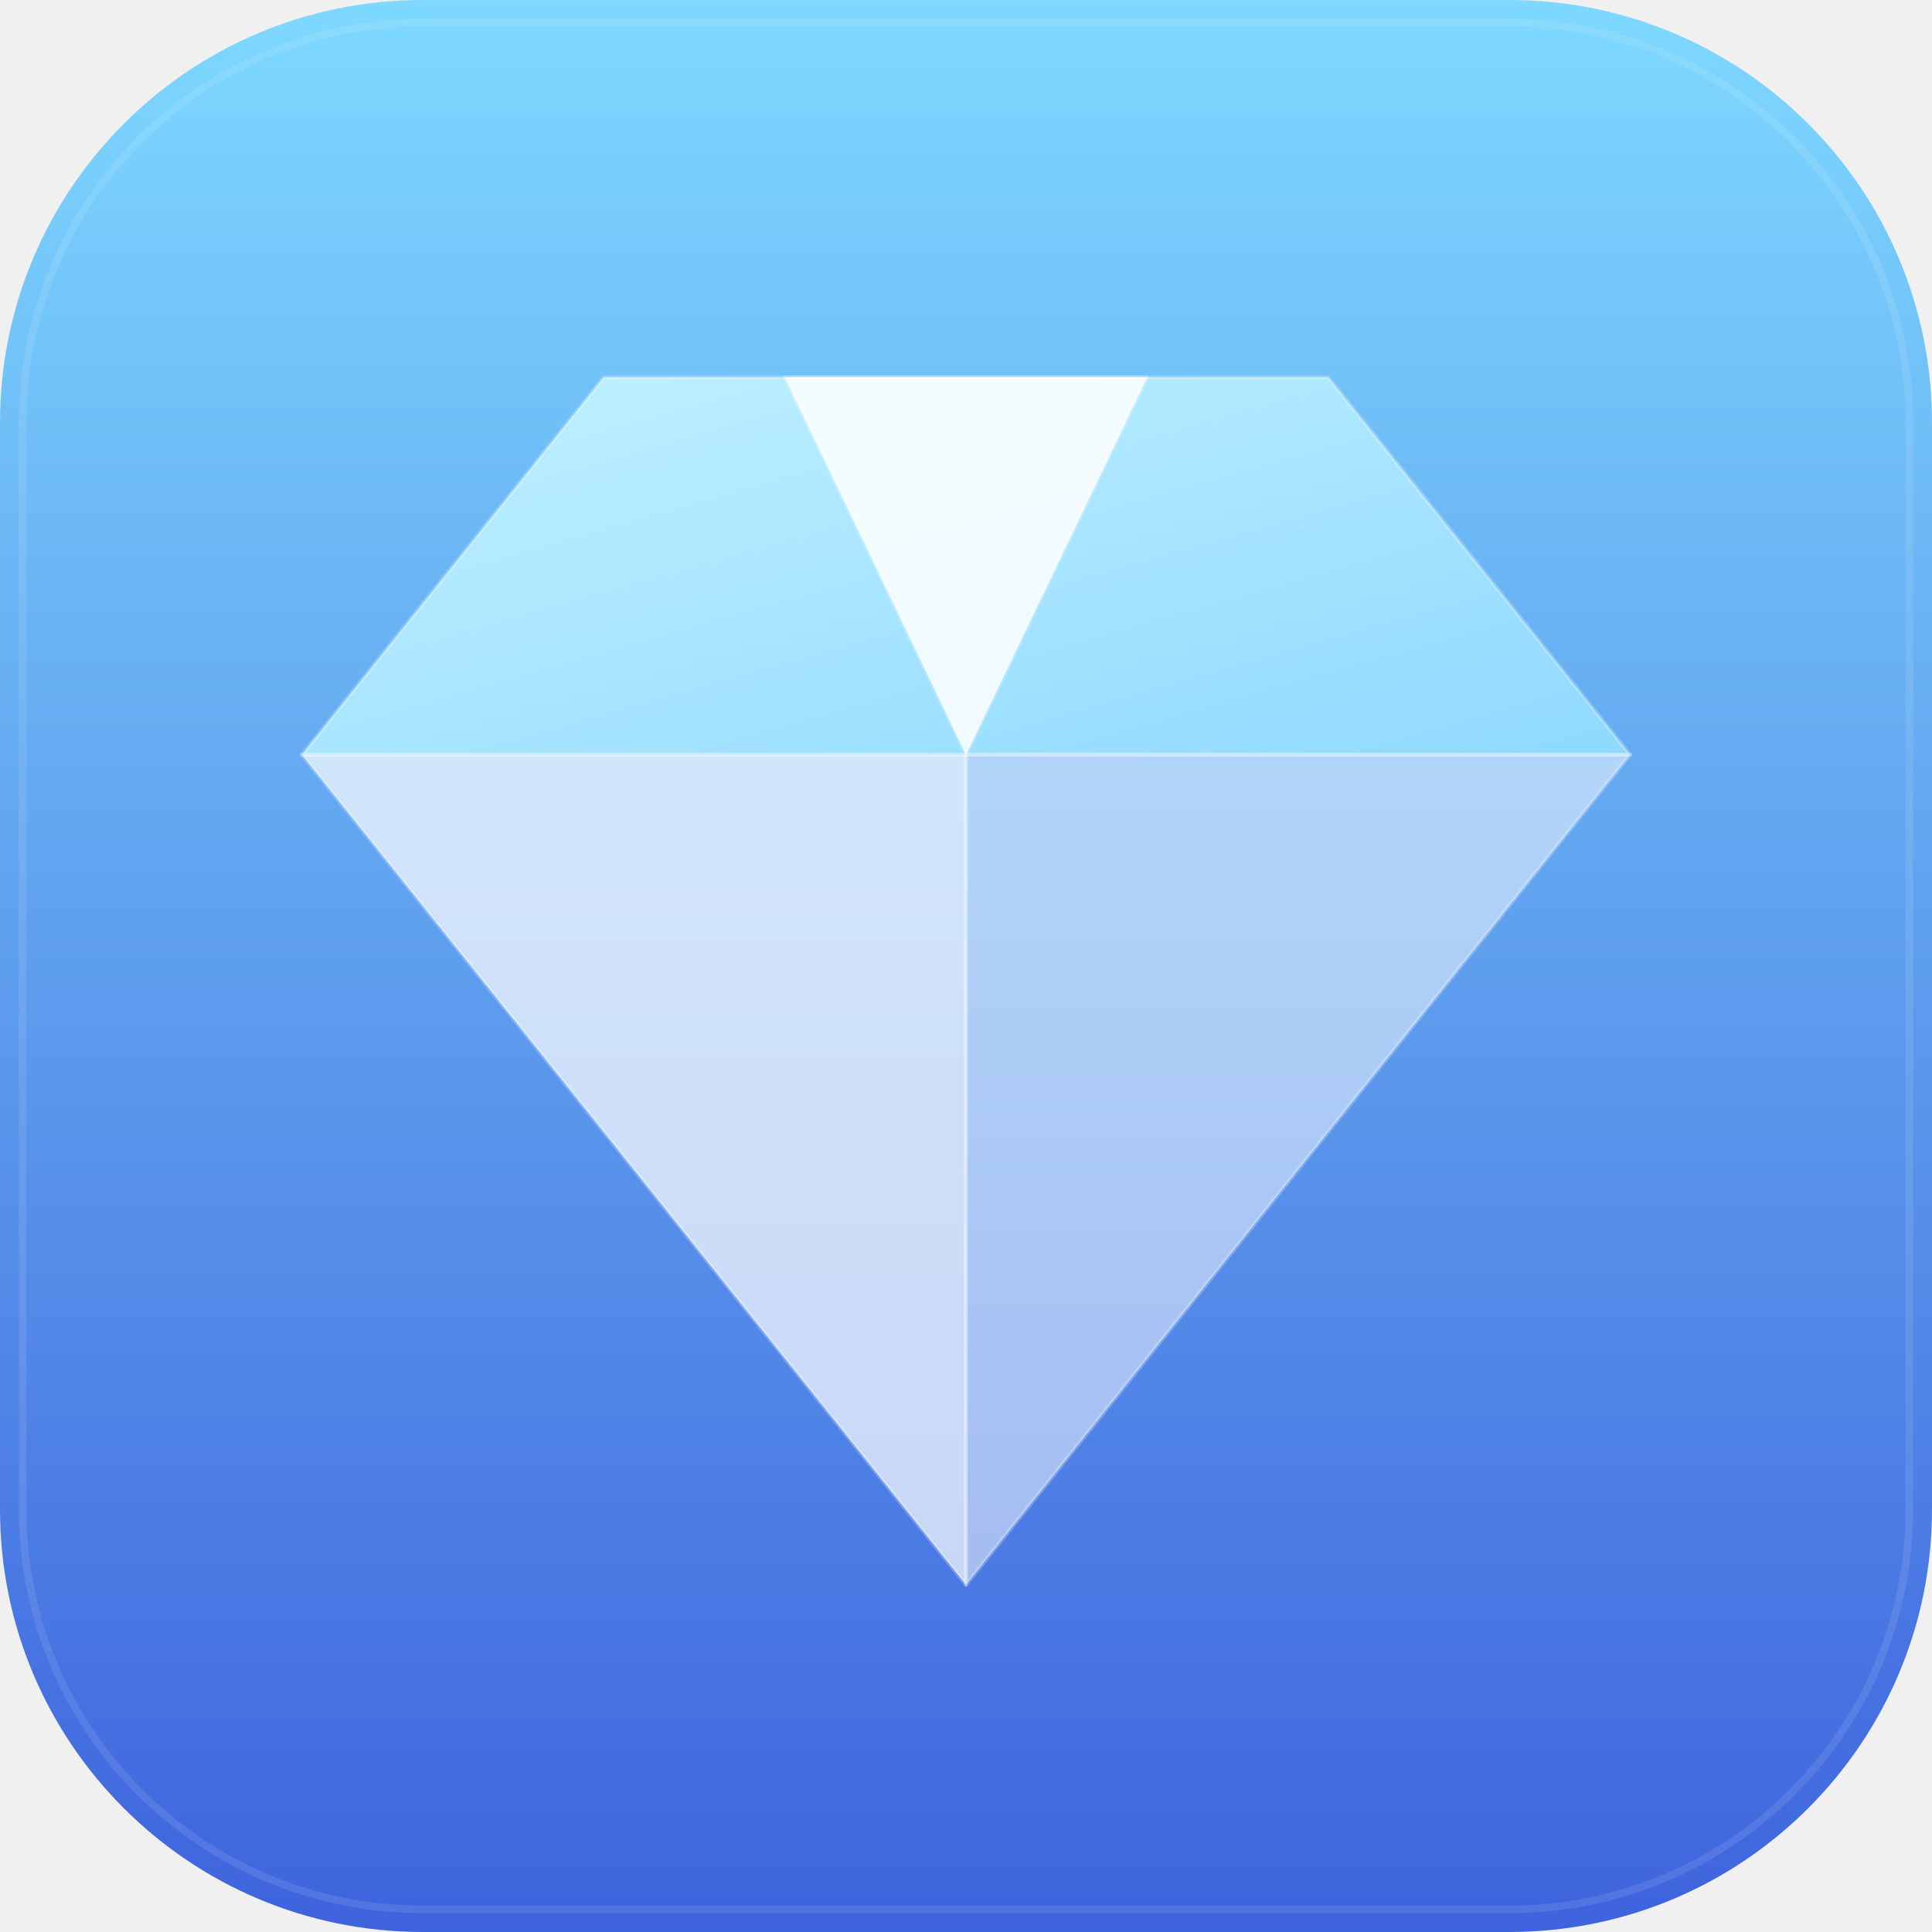
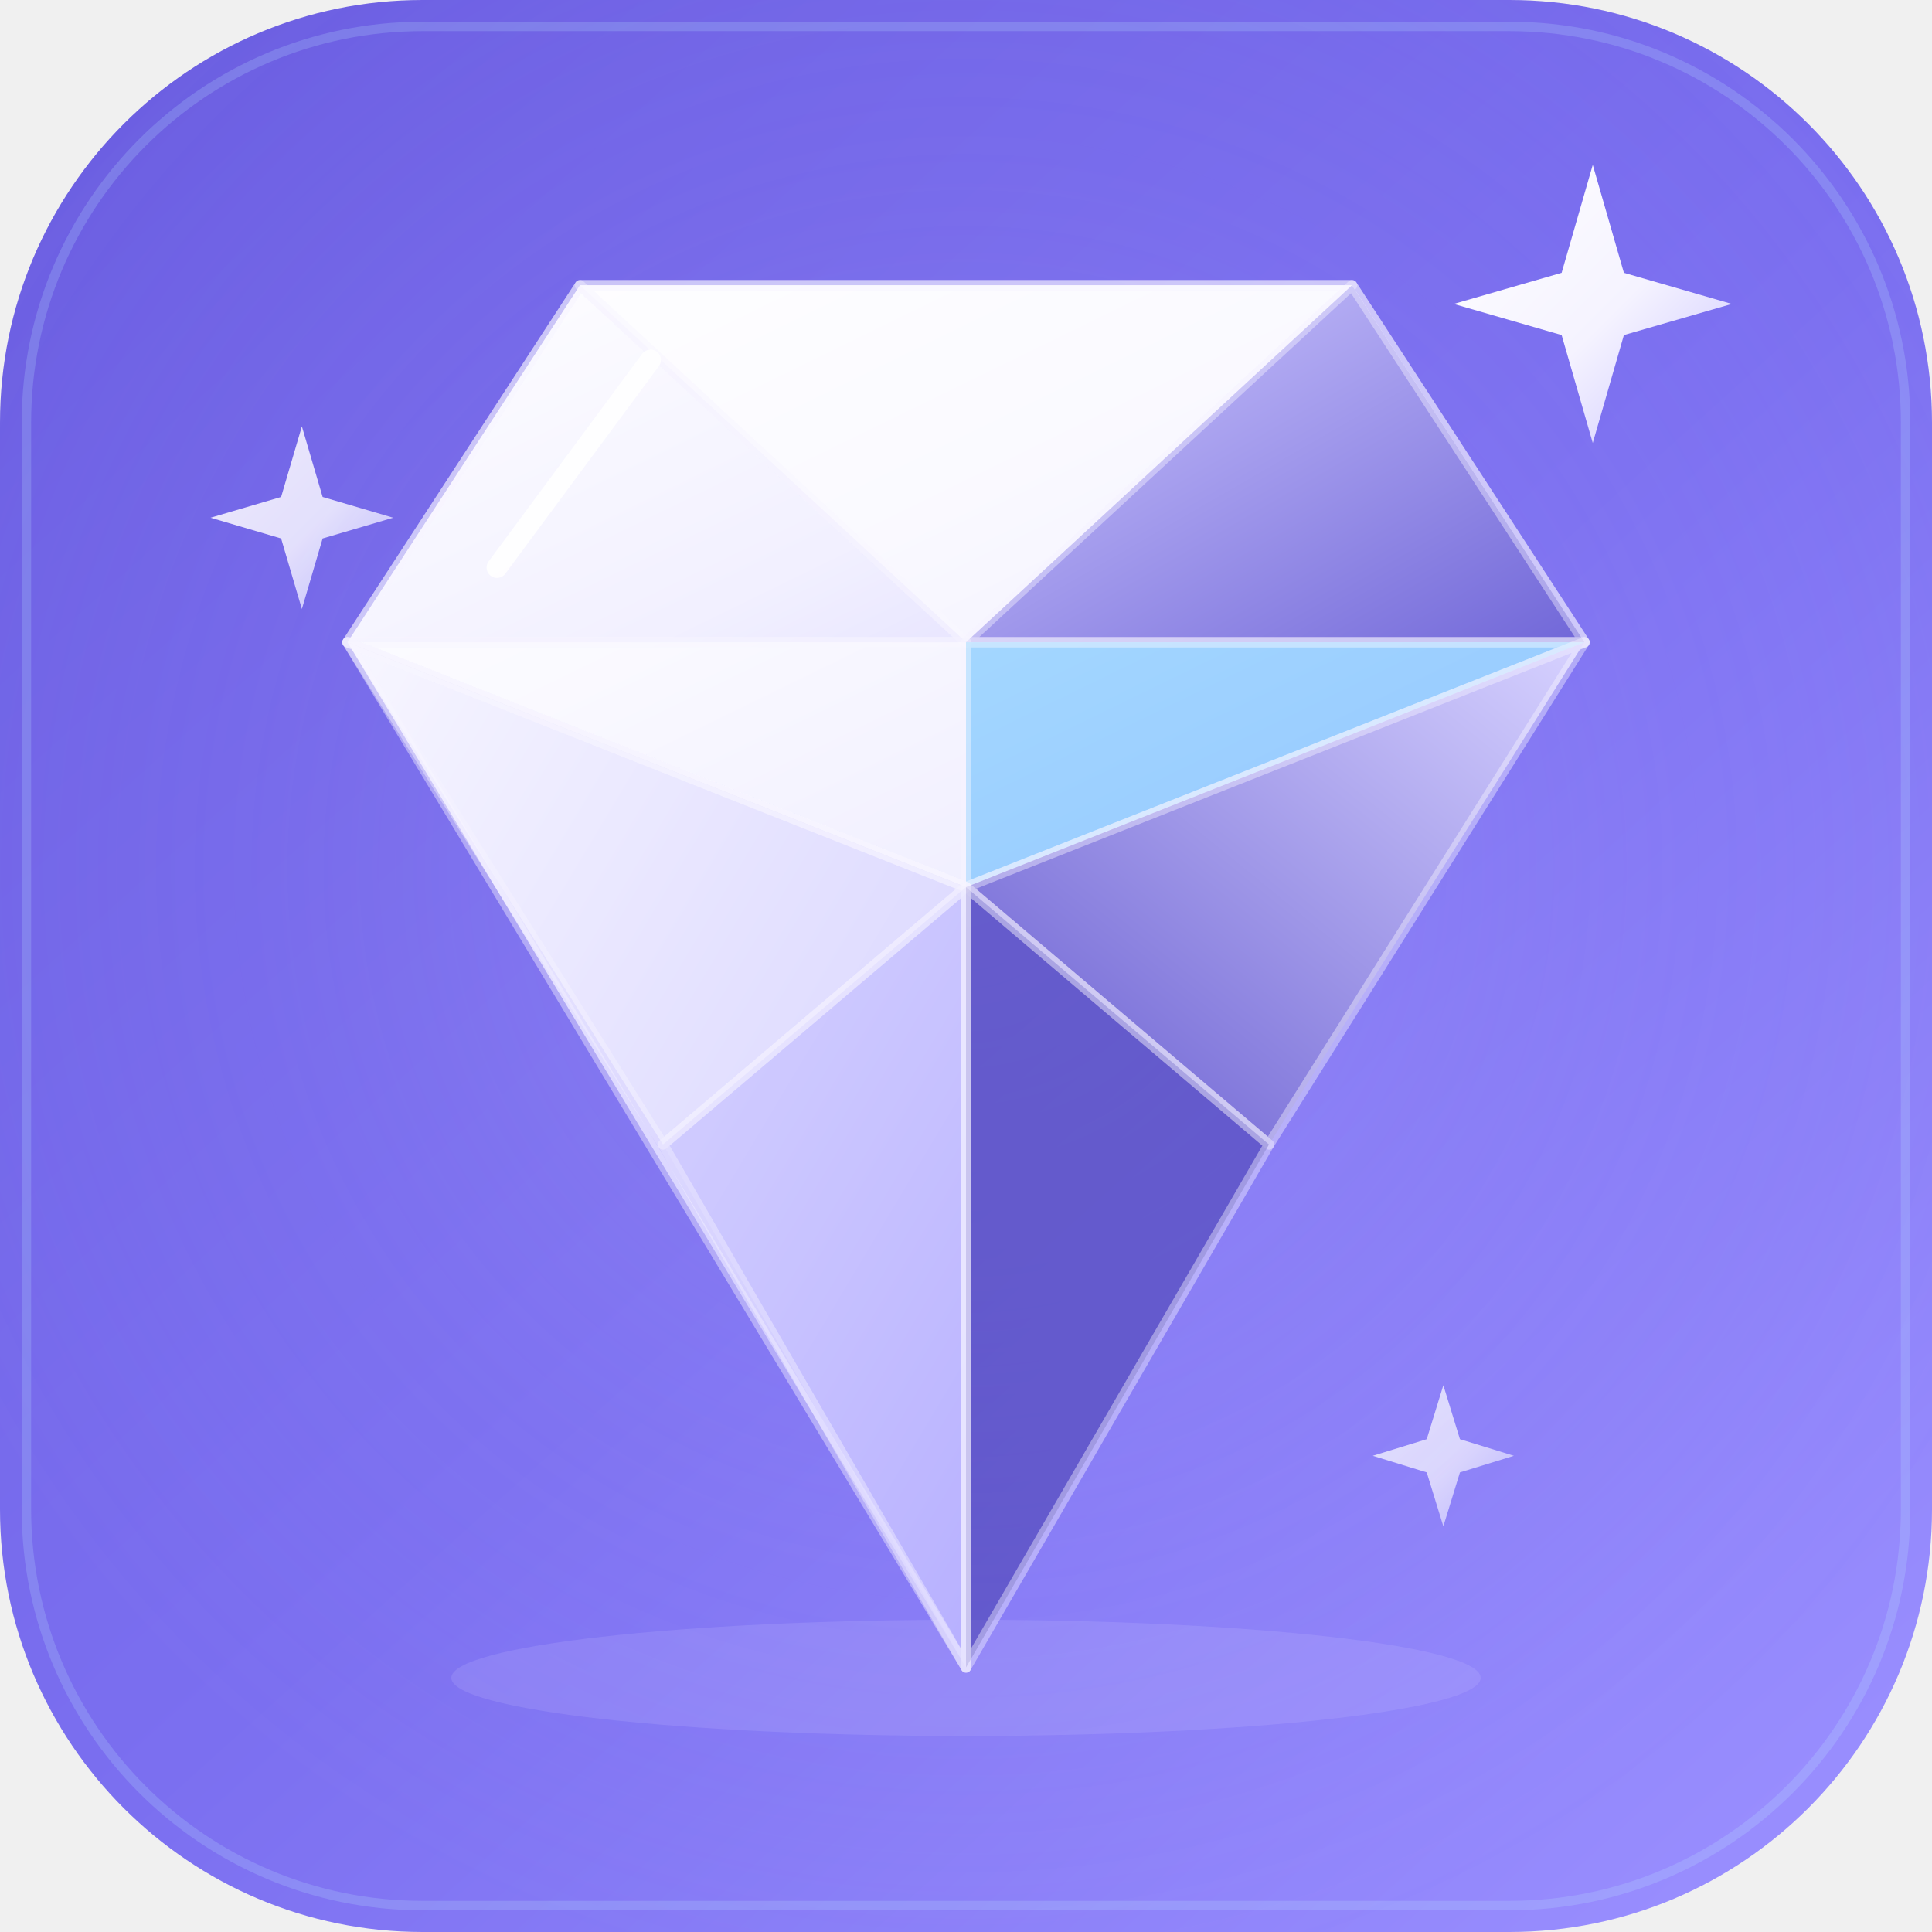
<svg xmlns="http://www.w3.org/2000/svg" viewBox="0 0 1024 1024">
  <defs>
-     <linearGradient id="icn-bg" x1="0" y1="0" x2="0" y2="1">
-       <stop offset="0%" stop-color="#7ED9FF" />
-       <stop offset="100%" stop-color="#3E63DD" />
+     <linearGradient id="icn-bg" x1="0" y1="0" x2="0.9" y2="1">
+       <stop offset="0%" stop-color="#6A5DE0" />
+       <stop offset="55%" stop-color="#7B6FF0" />
+       <stop offset="100%" stop-color="#9A8FFF" />
    </linearGradient>
-     <linearGradient id="icn-accent" x1="0" y1="0" x2="1" y2="1">
-       <stop offset="0%" stop-color="#C2F1FF" />
-       <stop offset="100%" stop-color="#8FD9FF" />
+     <radialGradient id="icn-halo" cx="50%" cy="45%" r="58%">
+       <stop offset="0%" stop-color="#D2CCFF" stop-opacity="0.24" />
+       <stop offset="65%" stop-color="#A89BFF" stop-opacity="0.08" />
+       <stop offset="100%" stop-color="#A89BFF" stop-opacity="0" />
+     </radialGradient>
+     <linearGradient id="icn-crown" x1="0" y1="0" x2="1" y2="1">
+       <stop offset="0%" stop-color="#FFFFFF" />
+       <stop offset="42%" stop-color="#E8E5FF" />
+       <stop offset="100%" stop-color="#9E94FF" />
+     </linearGradient>
+     <linearGradient id="icn-crown-shadow" x1="0" y1="0" x2="1" y2="1">
+       <stop offset="0%" stop-color="#D0CAFF" />
+       <stop offset="100%" stop-color="#7167D8" />
+     </linearGradient>
+     <linearGradient id="icn-pavilion-left" x1="0" y1="0" x2="1" y2="1">
+       <stop offset="0%" stop-color="#F0EEFF" />
+       <stop offset="100%" stop-color="#A49BFF" />
+     </linearGradient>
+     <linearGradient id="icn-pavilion-right" x1="1" y1="0" x2="0" y2="1">
+       <stop offset="0%" stop-color="#D7D2FF" />
+       <stop offset="100%" stop-color="#665BD0" />
+     </linearGradient>
+     <linearGradient id="icn-star" x1="0" y1="0" x2="1" y2="1">
+       <stop offset="0%" stop-color="#FFFFFF" />
+       <stop offset="55%" stop-color="#F5F3FF" />
+       <stop offset="100%" stop-color="#C9C3FF" />
    </linearGradient>
    <g id="icon-gem">
      <rect width="1024" height="1024" rx="224" fill="url(#icn-bg)" />
-       <rect x="12" y="12" width="1000" height="1000" rx="212" fill="none" stroke="rgba(255,255,255,0.10)" stroke-width="4" />
-       <g stroke="rgba(255,255,255,0.25)" stroke-width="2" stroke-linejoin="round">
-         <polygon points="320,200 704,200 864,400 160,400" fill="url(#icn-accent)" />
-         <polygon points="416,200 608,200 512,400" fill="rgba(255,255,255,0.85)" />
-         <polygon points="160,400 512,400 512,840" fill="rgba(255,255,255,0.7)" />
-         <polygon points="512,400 864,400 512,840" fill="rgba(255,255,255,0.5)" />
+       <rect width="1024" height="1024" rx="224" fill="url(#icn-halo)" />
+       <rect x="14" y="14" width="996" height="996" rx="210" fill="none" stroke="#BFEFFF" stroke-opacity="0.2" stroke-width="5" />
+       <g transform="translate(512 512) scale(1.1) translate(-512 -512)">
+         <ellipse cx="512" cy="855" rx="248" ry="28" fill="#D2CCFF" fill-opacity="0.16" />
+         <g stroke="#F5F3FF" stroke-opacity="0.42" stroke-width="5" stroke-linejoin="round">
+           <polygon points="214,356 326,184 698,184 810,356 512,474" fill="url(#icn-crown)" />
+           <polygon points="214,356 326,184 512,356" fill="#FFFFFF" fill-opacity="0.42" />
+           <polygon points="326,184 698,184 512,356" fill="#FFFFFF" fill-opacity="0.78" />
+           <polygon points="698,184 810,356 512,356" fill="url(#icn-crown-shadow)" />
+           <polygon points="214,356 512,356 512,474" fill="#FFFFFF" fill-opacity="0.78" />
+           <polygon points="512,356 810,356 512,474" fill="#8FD8FF" fill-opacity="0.72" />
+           <polygon points="214,356 512,474 512,850" fill="url(#icn-pavilion-left)" />
+           <polygon points="214,356 512,474 366,598" fill="#FFFFFF" fill-opacity="0.48" />
+           <polygon points="512,474 810,356 658,598" fill="url(#icn-pavilion-right)" />
+           <polygon points="512,474 658,598 512,850" fill="#5147B8" fill-opacity="0.66" />
+           <polygon points="366,598 512,474 512,850" fill="#DED9FF" fill-opacity="0.34" />
+         </g>
+         <g fill="url(#icn-star)">
+           <path d="M814 126 L829 178 L881 193 L829 208 L814 260 L799 208 L747 193 L799 178 Z" />
+           <path d="M192 252 L202 286 L236 296 L202 306 L192 340 L182 306 L148 296 L182 286 Z" opacity="0.86" />
+           <path d="M742 714 L750 740 L776 748 L750 756 L742 782 L734 756 L708 748 L734 740 Z" opacity="0.74" />
+         </g>
+         <path d="M286 320 L360 220" stroke="#FFFFFF" stroke-opacity="0.86" stroke-width="10" stroke-linecap="round" />
      </g>
    </g>
  </defs>
  <use href="#icon-gem" />
</svg>
